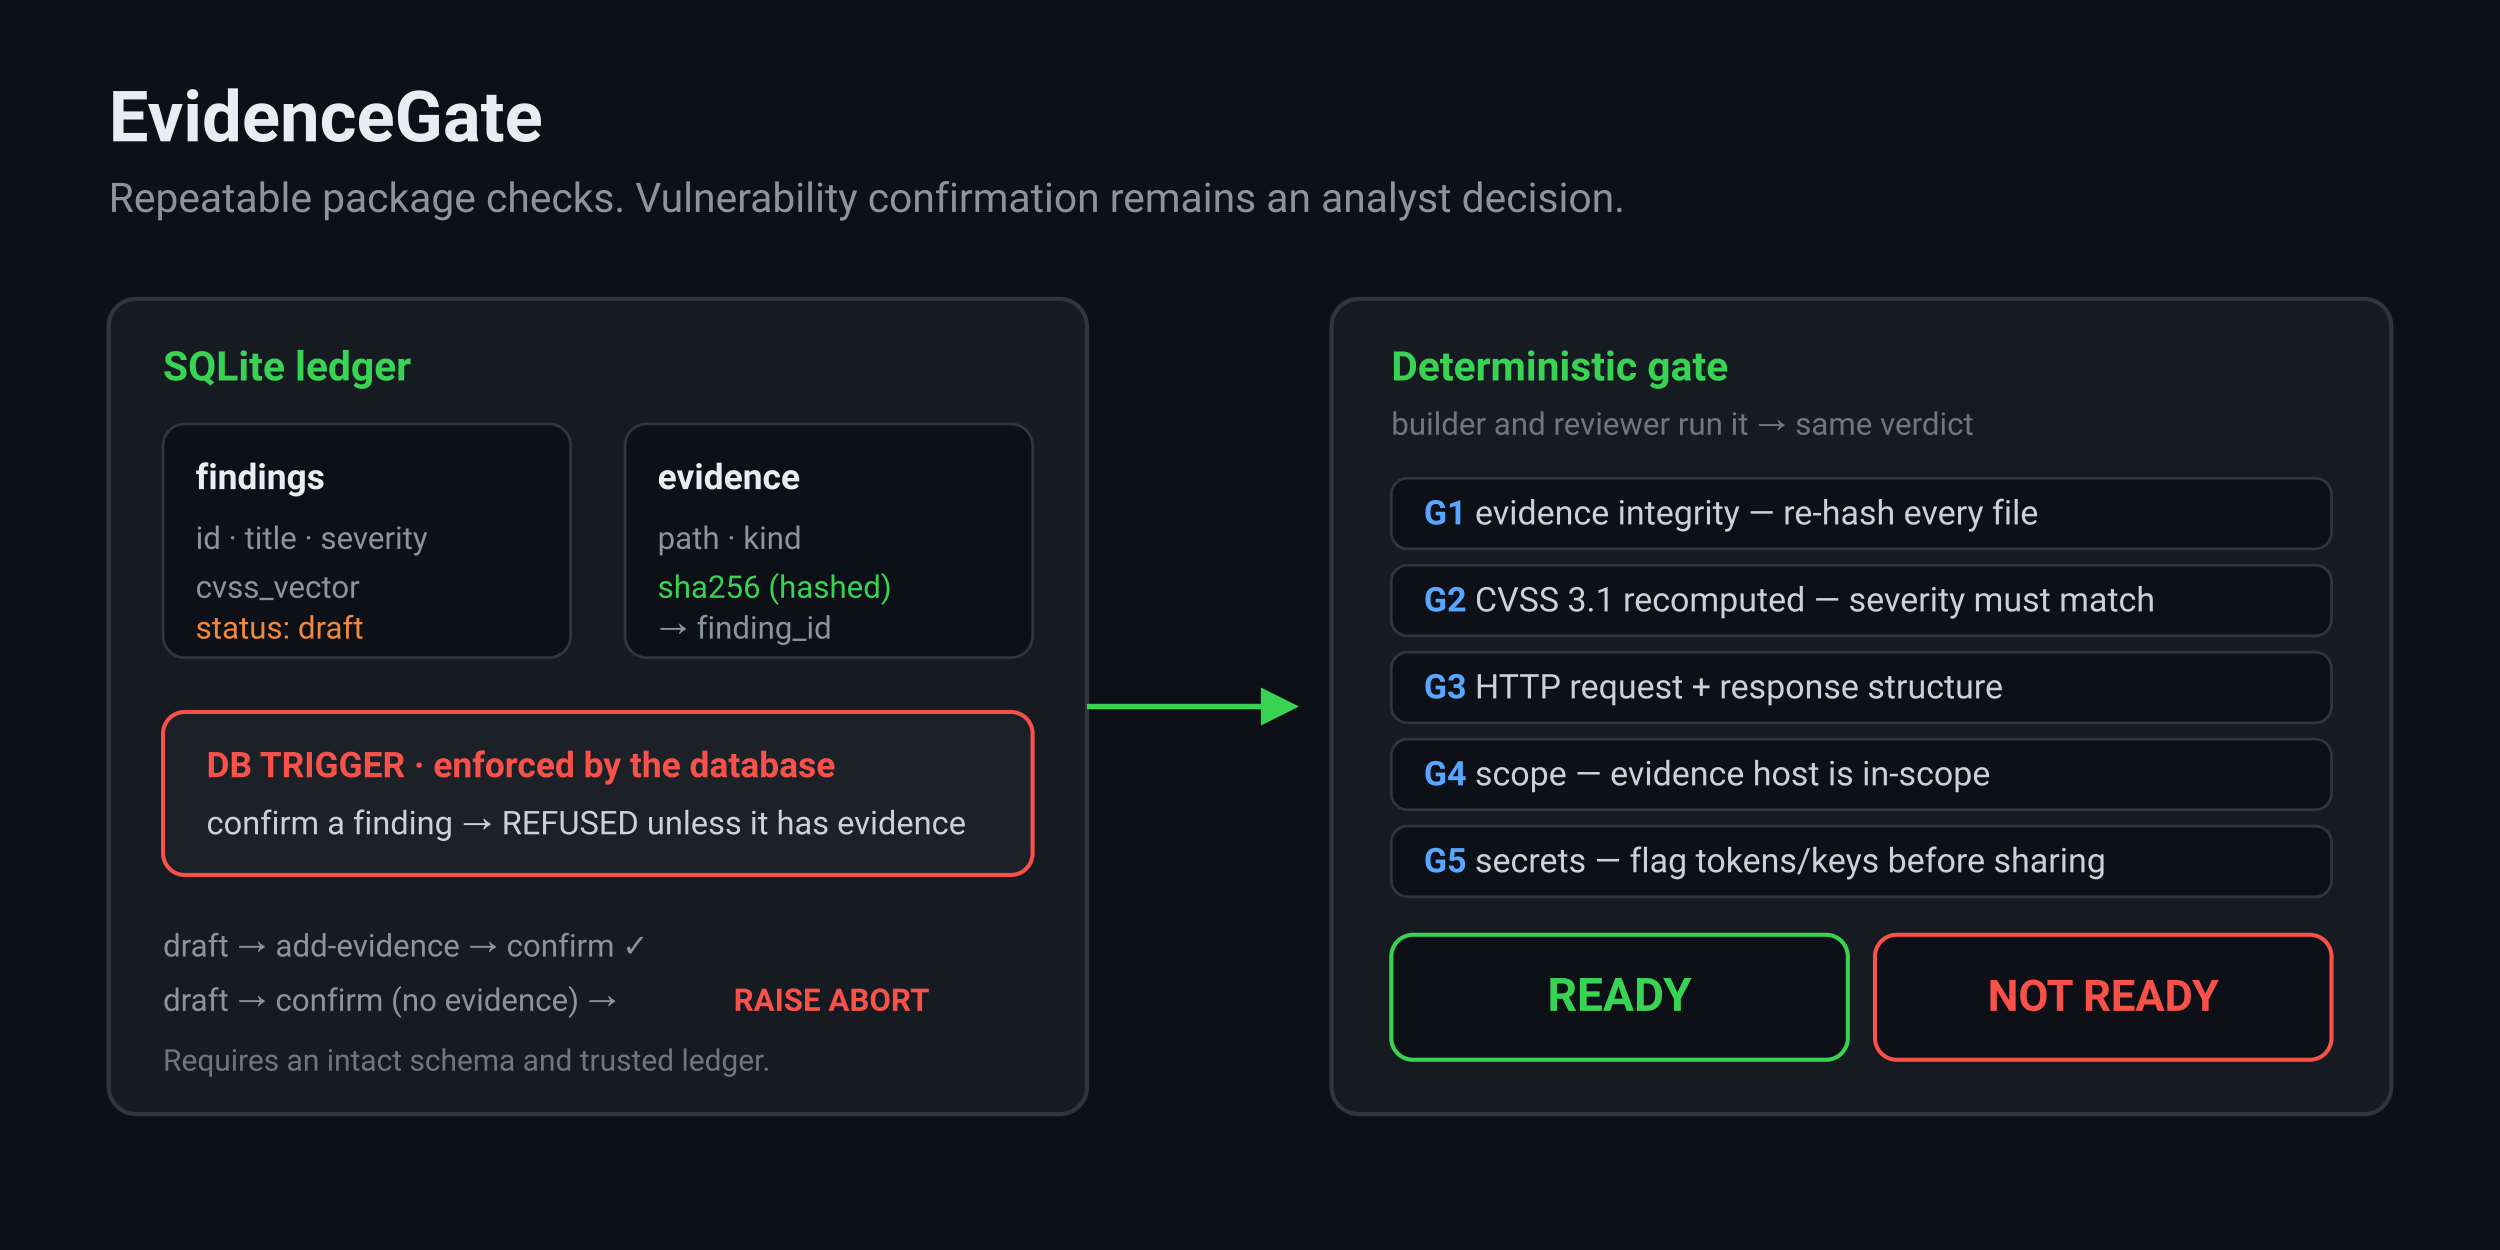
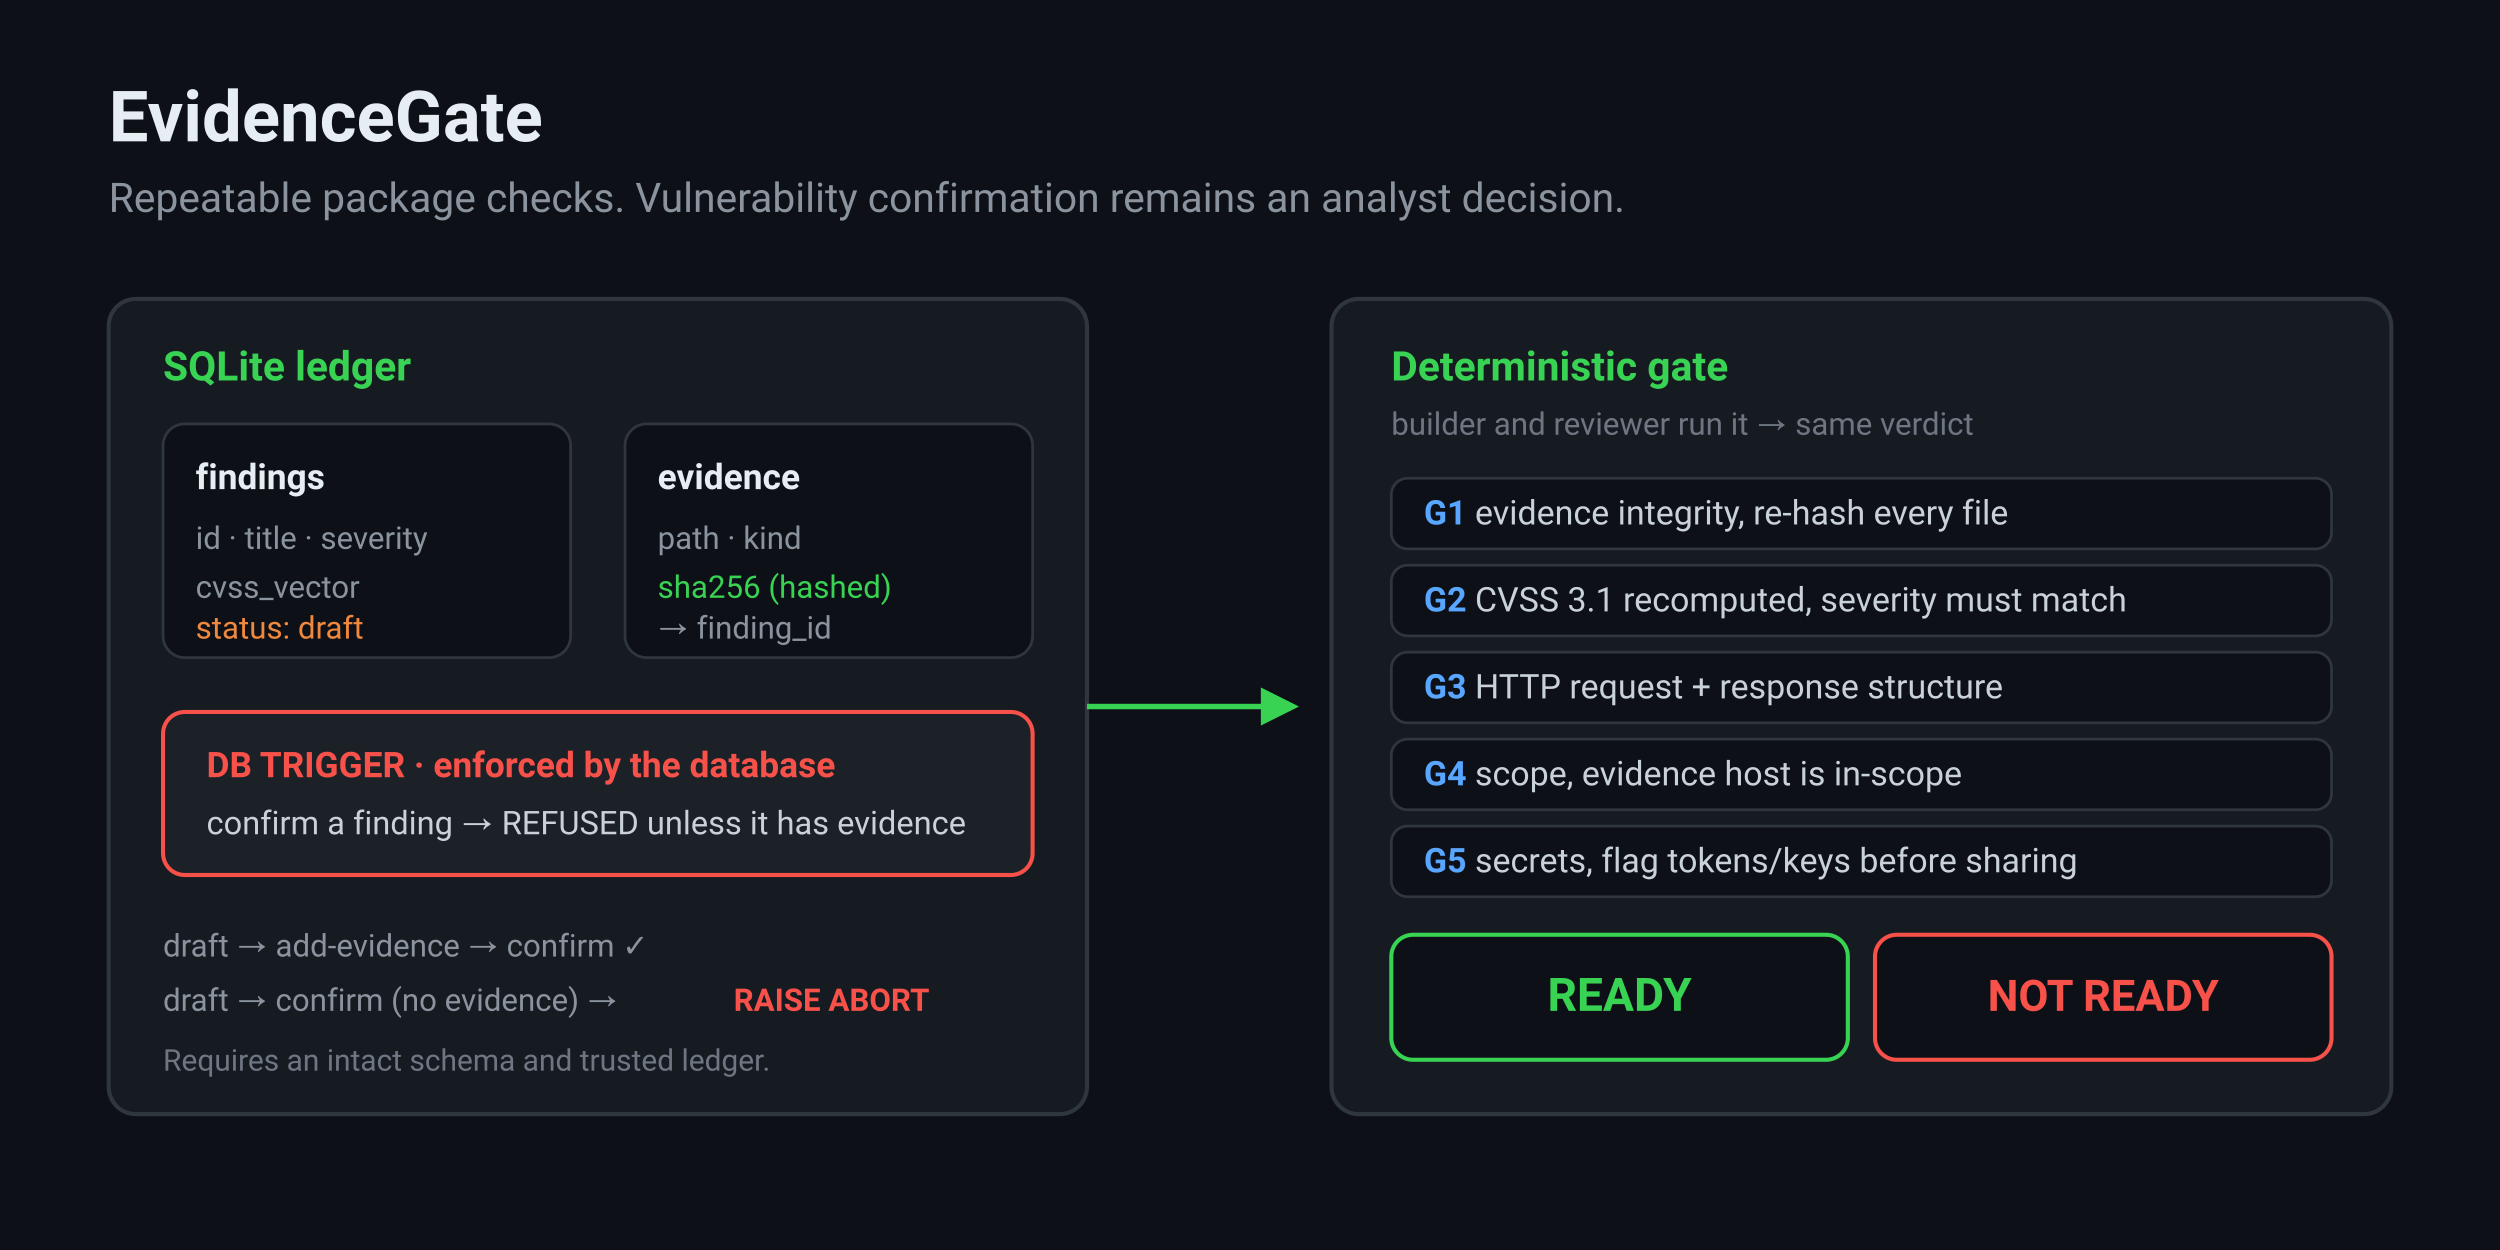
<svg xmlns="http://www.w3.org/2000/svg" width="920" height="460" viewBox="0 0 920 460" font-family="'Segoe UI',Roboto,Helvetica,Arial,sans-serif">
  <rect width="920" height="460" fill="#0d1117" />
  <text x="40" y="52" fill="#e6edf3" font-size="26" font-weight="700">EvidenceGate</text>
  <text x="40" y="78" fill="#8b949e" font-size="15">Repeatable package checks. Vulnerability confirmation remains an analyst decision.</text>
  <rect x="40" y="110" width="360" height="300" rx="10" fill="#161b22" stroke="#30363d" stroke-width="1.5" />
  <text x="60" y="140" fill="#39d353" font-size="15" font-weight="700">SQLite ledger</text>
  <rect x="60" y="156" width="150" height="86" rx="8" fill="#0d1117" stroke="#30363d" />
  <text x="72" y="180" fill="#e6edf3" font-size="13" font-weight="600">findings</text>
  <text x="72" y="202" fill="#8b949e" font-size="11.5">id · title · severity</text>
  <text x="72" y="220" fill="#8b949e" font-size="11.5">cvss_vector</text>
  <text x="72" y="235" fill="#f0883e" font-size="11.5">status: draft</text>
  <rect x="230" y="156" width="150" height="86" rx="8" fill="#0d1117" stroke="#30363d" />
  <text x="242" y="180" fill="#e6edf3" font-size="13" font-weight="600">evidence</text>
  <text x="242" y="202" fill="#8b949e" font-size="11.5">path · kind</text>
  <text x="242" y="220" fill="#39d353" font-size="11.5">sha256 (hashed)</text>
  <text x="242" y="235" fill="#8b949e" font-size="11.5">→ finding_id</text>
  <rect x="60" y="262" width="320" height="60" rx="8" fill="#1c2128" stroke="#f85149" stroke-width="1.5" />
  <text x="76" y="286" fill="#f85149" font-size="13" font-weight="700">DB TRIGGER · enforced by the database</text>
  <text x="76" y="307" fill="#c9d1d9" font-size="12">confirm a finding → REFUSED unless it has evidence</text>
  <text x="60" y="352" fill="#8b949e" font-size="11.5">draft  →  add-evidence  →  confirm  ✓</text>
  <text x="60" y="372" fill="#8b949e" font-size="11.5">draft  →  confirm (no evidence)  →</text>
  <text x="270" y="372" fill="#f85149" font-size="11.5" font-weight="600">RAISE ABORT</text>
  <text x="60" y="394" fill="#6e7681" font-size="11">Requires an intact schema and trusted ledger.</text>
  <line x1="400" y1="260" x2="466" y2="260" stroke="#39d353" stroke-width="2" />
  <path d="M464 253 L478 260 L464 267 Z" fill="#39d353" />
  <rect x="490" y="110" width="390" height="300" rx="10" fill="#161b22" stroke="#30363d" stroke-width="1.5" />
  <text x="512" y="140" fill="#39d353" font-size="15" font-weight="700">Deterministic gate</text>
  <text x="512" y="160" fill="#6e7681" font-size="11.5">builder and reviewer run it → same verdict</text>
  <g font-size="12.5" fill="#c9d1d9">
    <rect x="512" y="176" width="346" height="26" rx="6" fill="#0d1117" stroke="#30363d" />
    <text x="524" y="193">
-       <tspan fill="#58a6ff" font-weight="700">G1</tspan>  evidence integrity — re-hash every file</text>
+       <tspan fill="#58a6ff" font-weight="700">G1</tspan>  evidence integrity, re-hash every file</text>
    <rect x="512" y="208" width="346" height="26" rx="6" fill="#0d1117" stroke="#30363d" />
    <text x="524" y="225">
-       <tspan fill="#58a6ff" font-weight="700">G2</tspan>  CVSS 3.1 recomputed — severity must match</text>
+       <tspan fill="#58a6ff" font-weight="700">G2</tspan>  CVSS 3.1 recomputed, severity must match</text>
    <rect x="512" y="240" width="346" height="26" rx="6" fill="#0d1117" stroke="#30363d" />
    <text x="524" y="257">
      <tspan fill="#58a6ff" font-weight="700">G3</tspan>  HTTP request + response structure</text>
    <rect x="512" y="272" width="346" height="26" rx="6" fill="#0d1117" stroke="#30363d" />
    <text x="524" y="289">
-       <tspan fill="#58a6ff" font-weight="700">G4</tspan>  scope — evidence host is in-scope</text>
+       <tspan fill="#58a6ff" font-weight="700">G4</tspan>  scope, evidence host is in-scope</text>
    <rect x="512" y="304" width="346" height="26" rx="6" fill="#0d1117" stroke="#30363d" />
    <text x="524" y="321">
-       <tspan fill="#58a6ff" font-weight="700">G5</tspan>  secrets — flag tokens/keys before sharing</text>
+       <tspan fill="#58a6ff" font-weight="700">G5</tspan>  secrets, flag tokens/keys before sharing</text>
  </g>
  <rect x="512" y="344" width="168" height="46" rx="8" fill="#0d1117" stroke="#39d353" stroke-width="1.5" />
  <text x="596" y="372" fill="#39d353" font-size="17" font-weight="700" text-anchor="middle">READY</text>
  <rect x="690" y="344" width="168" height="46" rx="8" fill="#0d1117" stroke="#f85149" stroke-width="1.5" />
  <text x="774" y="372" fill="#f85149" font-size="16" font-weight="700" text-anchor="middle">NOT READY</text>
</svg>
